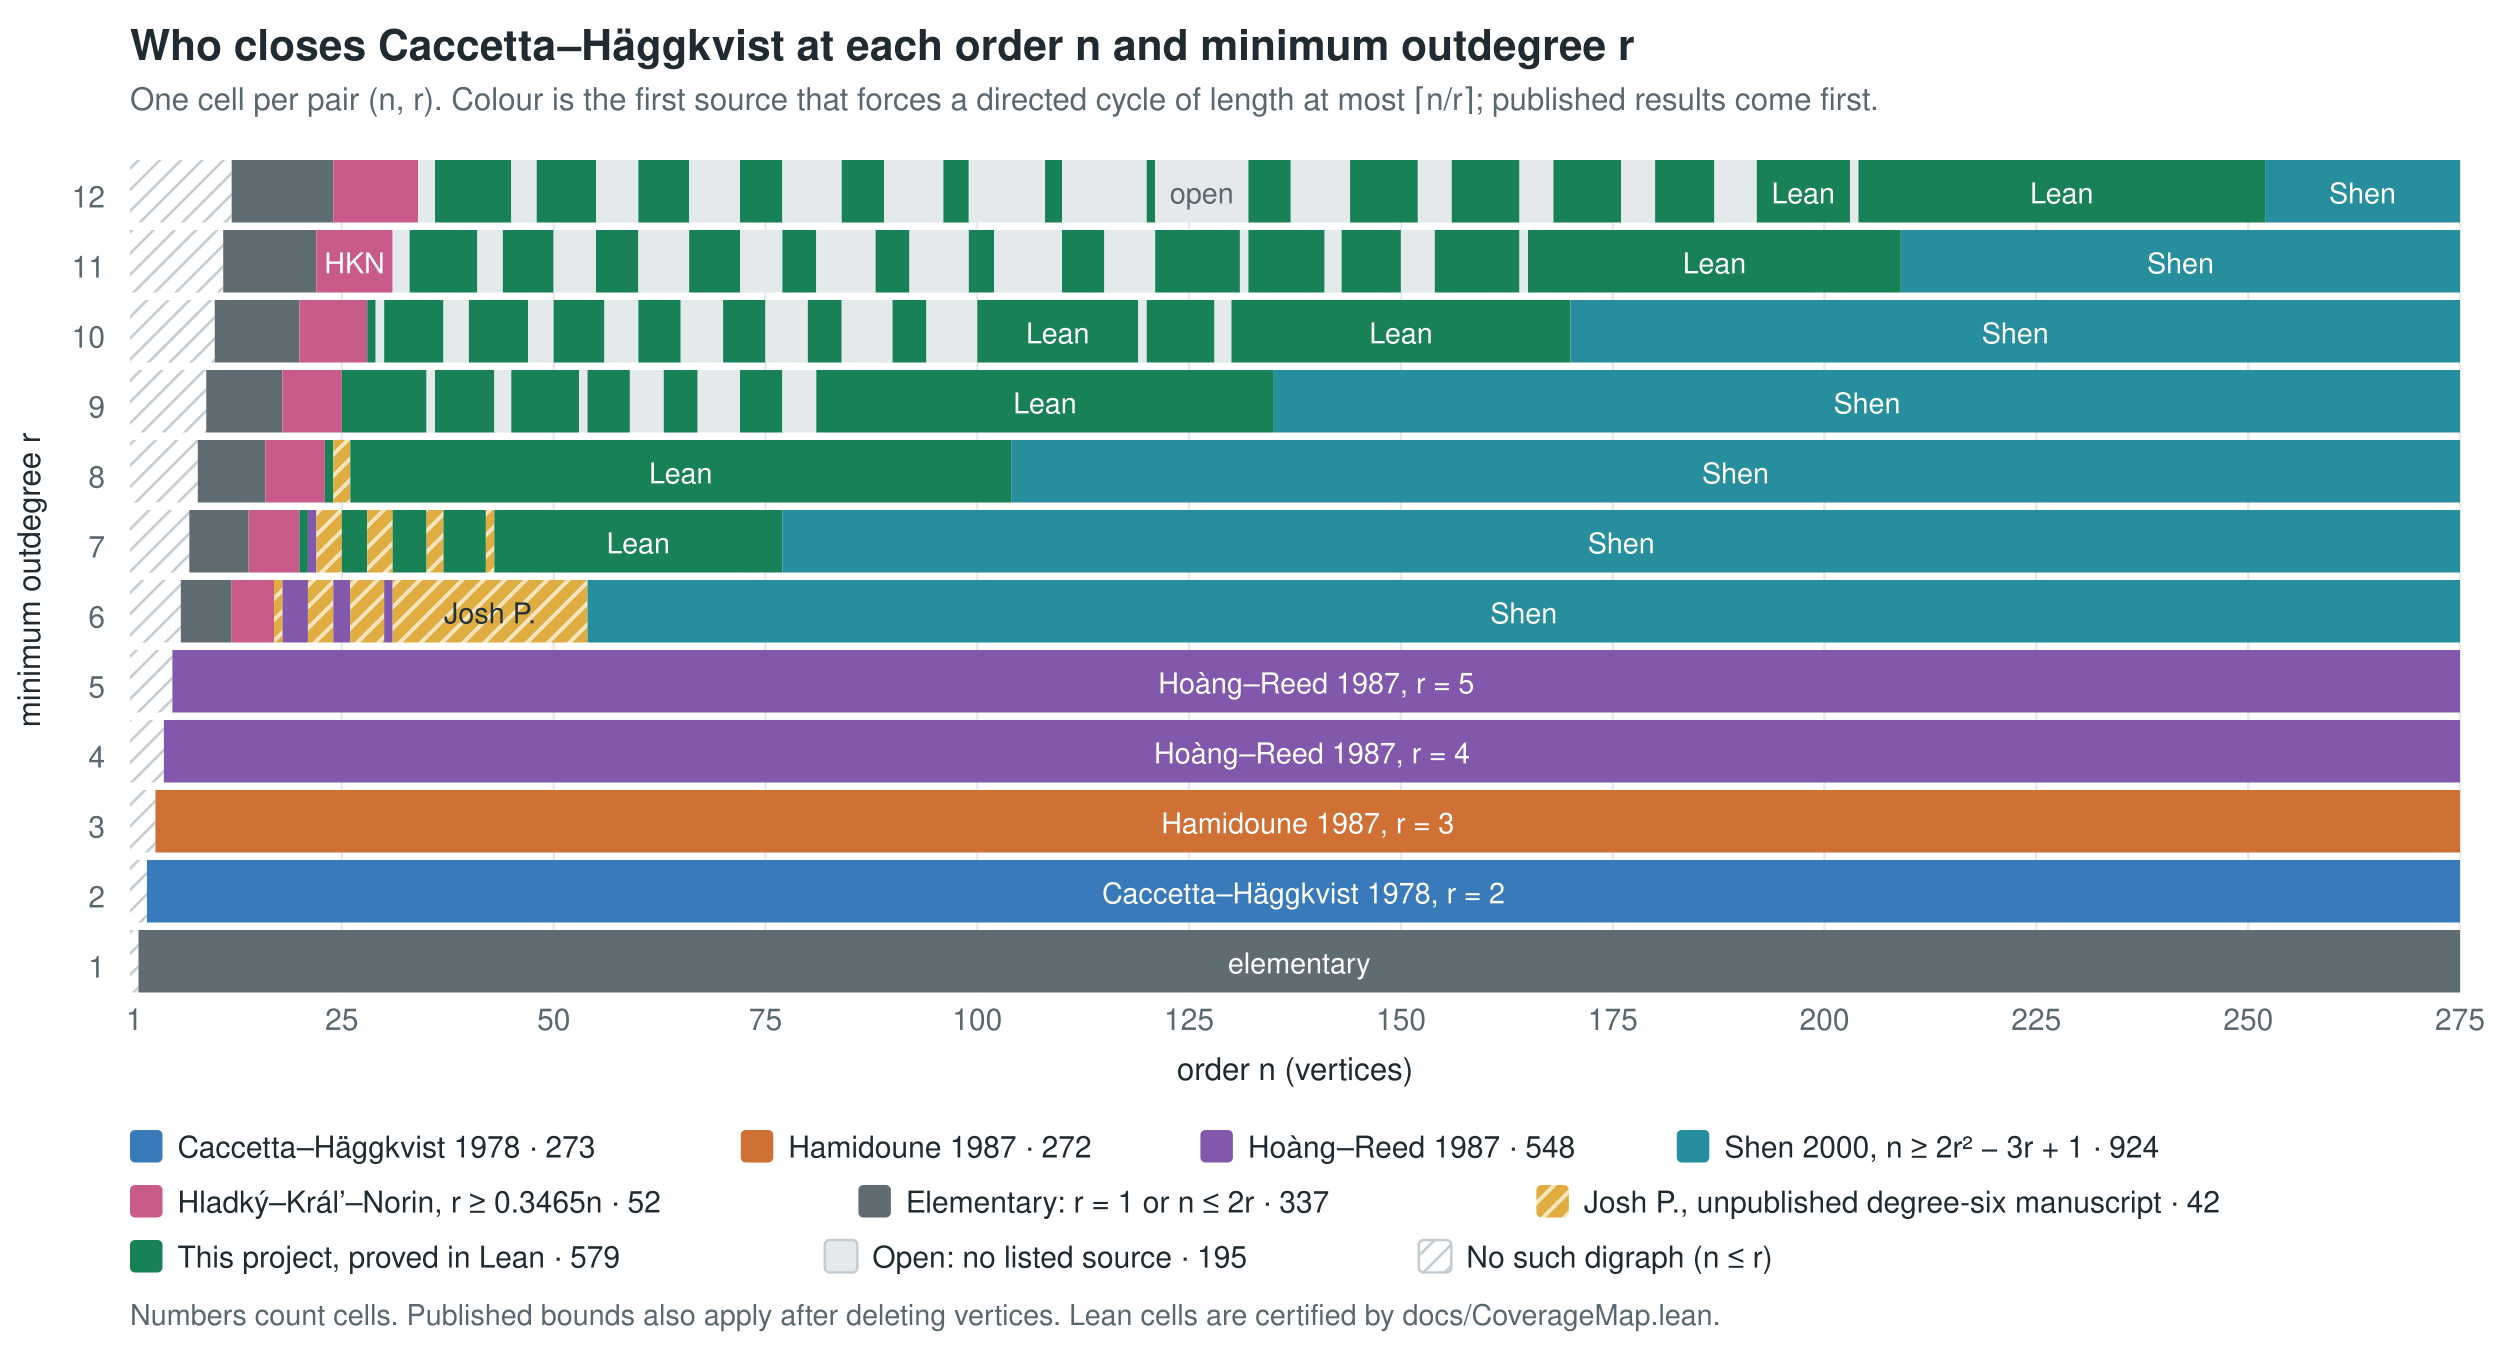
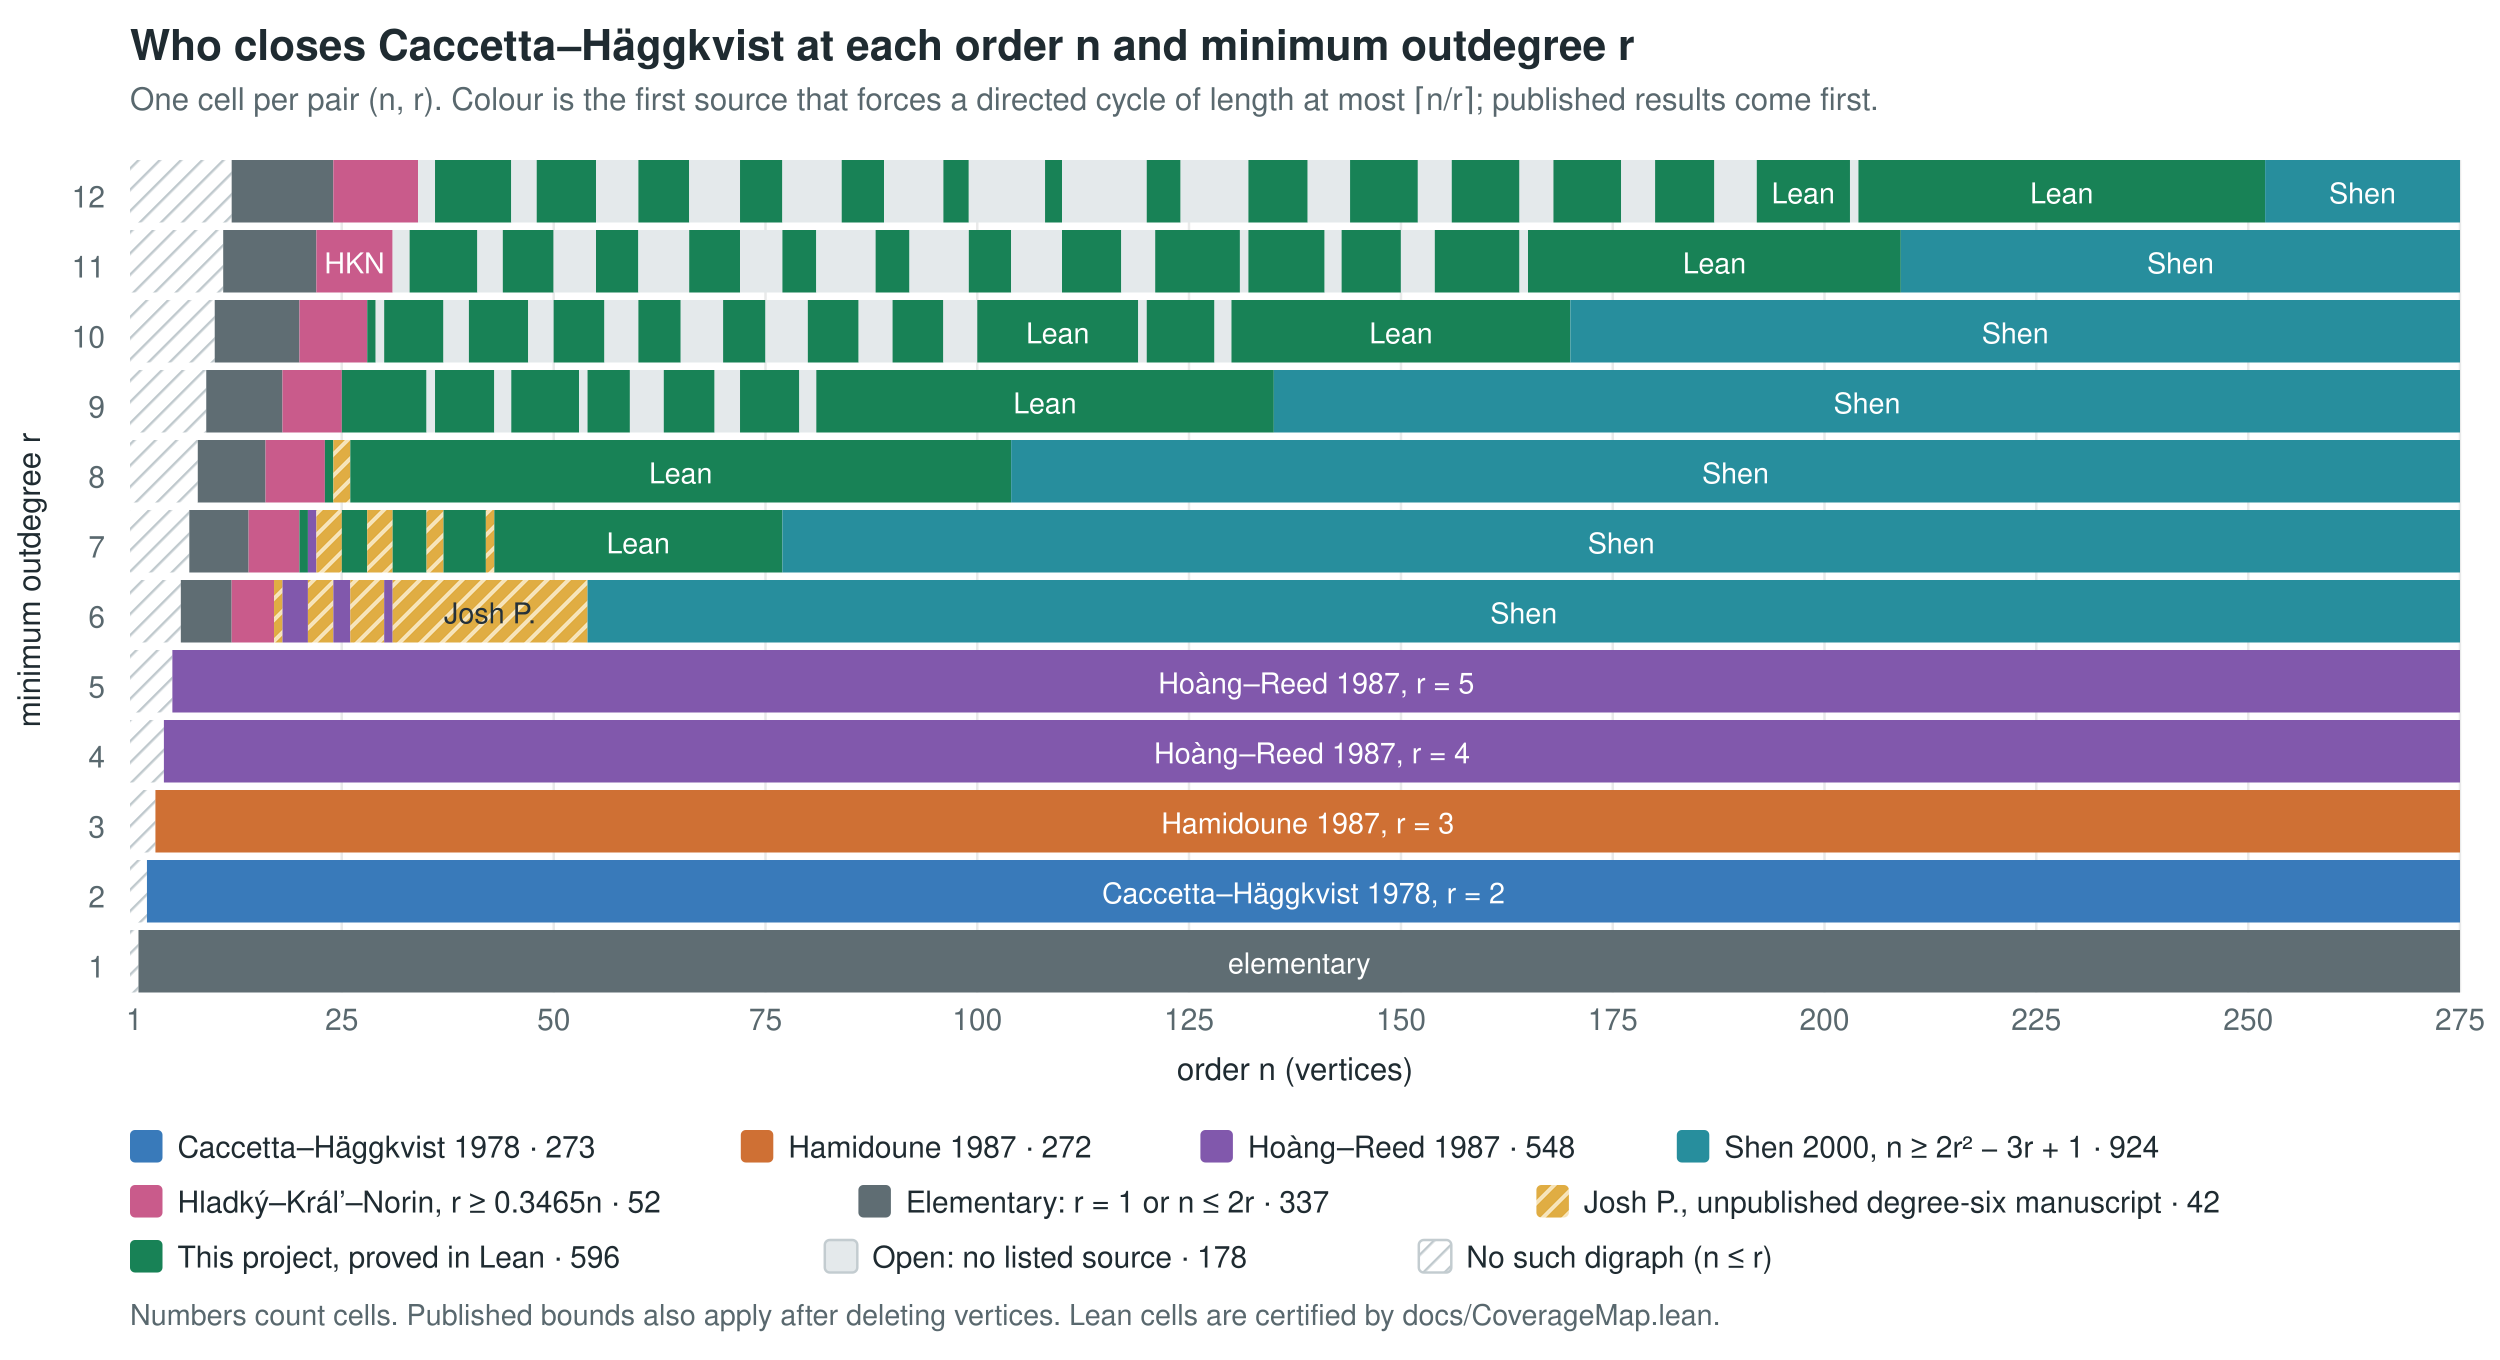
<svg xmlns="http://www.w3.org/2000/svg" viewBox="0 0 1000 544" width="1000" height="544" font-family="-apple-system,BlinkMacSystemFont,Segoe UI,Helvetica,Arial,sans-serif">
  <defs>
    <pattern id="gold" width="6" height="6" patternUnits="userSpaceOnUse" patternTransform="rotate(45)">
      <rect width="6" height="6" fill="#e0ad43" />
      <rect width="1.6" height="6" fill="#f6e3b8" />
    </pattern>
    <pattern id="void" width="6" height="6" patternUnits="userSpaceOnUse" patternTransform="rotate(45)">
      <rect width="6" height="6" fill="#ffffff" />
      <rect width="1" height="6" fill="#c3ccd0" />
    </pattern>
  </defs>
  <rect width="1000" height="544" fill="#ffffff" />
  <text x="52" y="24" font-size="17" font-weight="600" fill="#1f2b31">Who closes Caccetta–Häggkvist at each order n and minimum outdegree r</text>
  <text x="52" y="44" font-size="12.5" fill="#59686e">One cell per pair (n, r). Colour is the first source that forces a directed cycle of length at most ⌈n/r⌉; published results come first.</text>
  <line x1="136.7" x2="136.7" y1="64" y2="397" stroke="#1f2b31" stroke-opacity=".10" />
  <line x1="221.5" x2="221.5" y1="64" y2="397" stroke="#1f2b31" stroke-opacity=".10" />
  <line x1="306.2" x2="306.2" y1="64" y2="397" stroke="#1f2b31" stroke-opacity=".10" />
  <line x1="390.9" x2="390.9" y1="64" y2="397" stroke="#1f2b31" stroke-opacity=".10" />
  <line x1="475.6" x2="475.6" y1="64" y2="397" stroke="#1f2b31" stroke-opacity=".10" />
  <line x1="560.4" x2="560.4" y1="64" y2="397" stroke="#1f2b31" stroke-opacity=".10" />
  <line x1="645.1" x2="645.1" y1="64" y2="397" stroke="#1f2b31" stroke-opacity=".10" />
  <line x1="729.8" x2="729.8" y1="64" y2="397" stroke="#1f2b31" stroke-opacity=".10" />
  <line x1="814.5" x2="814.5" y1="64" y2="397" stroke="#1f2b31" stroke-opacity=".10" />
  <line x1="899.3" x2="899.3" y1="64" y2="397" stroke="#1f2b31" stroke-opacity=".10" />
  <line x1="984.0" x2="984.0" y1="64" y2="397" stroke="#1f2b31" stroke-opacity=".10" />
  <text x="42" y="387.0" font-size="12" text-anchor="end" dominant-baseline="middle" fill="#59686e">1</text>
  <rect x="52.00" y="372" width="3.39" height="25" fill="url(#void)" />
  <rect x="55.39" y="372" width="928.61" height="25" fill="#5f6d73" />
  <text x="519.7" y="385.5" font-size="11.5" text-anchor="middle" dominant-baseline="middle" fill="#ffffff">elementary</text>
  <text x="42" y="359.0" font-size="12" text-anchor="end" dominant-baseline="middle" fill="#59686e">2</text>
  <rect x="52.00" y="344" width="6.78" height="25" fill="url(#void)" />
  <rect x="58.78" y="344" width="925.22" height="25" fill="#397aba" />
  <text x="521.4" y="357.5" font-size="11.5" text-anchor="middle" dominant-baseline="middle" fill="#ffffff">Caccetta–Häggkvist 1978, r = 2</text>
  <text x="42" y="331.0" font-size="12" text-anchor="end" dominant-baseline="middle" fill="#59686e">3</text>
  <rect x="52.00" y="316" width="10.17" height="25" fill="url(#void)" />
  <rect x="62.17" y="316" width="921.83" height="25" fill="#cf7034" />
  <text x="523.1" y="329.5" font-size="11.5" text-anchor="middle" dominant-baseline="middle" fill="#ffffff">Hamidoune 1987, r = 3</text>
  <text x="42" y="303.0" font-size="12" text-anchor="end" dominant-baseline="middle" fill="#59686e">4</text>
  <rect x="52.00" y="288" width="13.56" height="25" fill="url(#void)" />
  <rect x="65.56" y="288" width="918.44" height="25" fill="#8158ac" />
  <text x="524.8" y="301.5" font-size="11.5" text-anchor="middle" dominant-baseline="middle" fill="#ffffff">Hoàng–Reed 1987, r = 4</text>
  <text x="42" y="275.0" font-size="12" text-anchor="end" dominant-baseline="middle" fill="#59686e">5</text>
  <rect x="52.00" y="260" width="16.95" height="25" fill="url(#void)" />
  <rect x="68.95" y="260" width="915.05" height="25" fill="#8158ac" />
  <text x="526.5" y="273.5" font-size="11.5" text-anchor="middle" dominant-baseline="middle" fill="#ffffff">Hoàng–Reed 1987, r = 5</text>
  <text x="42" y="247.0" font-size="12" text-anchor="end" dominant-baseline="middle" fill="#59686e">6</text>
  <rect x="52.00" y="232" width="20.33" height="25" fill="url(#void)" />
  <rect x="72.33" y="232" width="20.33" height="25" fill="#5f6d73" />
  <rect x="92.67" y="232" width="16.95" height="25" fill="#c95b8b" />
  <rect x="109.61" y="232" width="3.39" height="25" fill="url(#gold)" />
  <rect x="113.00" y="232" width="10.17" height="25" fill="#8158ac" />
  <rect x="123.17" y="232" width="10.17" height="25" fill="url(#gold)" />
  <rect x="133.34" y="232" width="6.78" height="25" fill="#8158ac" />
  <rect x="140.12" y="232" width="13.56" height="25" fill="url(#gold)" />
  <rect x="153.67" y="232" width="3.39" height="25" fill="#8158ac" />
  <rect x="157.06" y="232" width="77.95" height="25" fill="url(#gold)" />
  <text x="196.0" y="245.5" font-size="11.5" text-anchor="middle" dominant-baseline="middle" fill="#24313a">Josh P.</text>
  <rect x="235.01" y="232" width="748.99" height="25" fill="#278e9d" />
  <text x="609.5" y="245.5" font-size="11.5" text-anchor="middle" dominant-baseline="middle" fill="#ffffff">Shen</text>
  <text x="42" y="219.0" font-size="12" text-anchor="end" dominant-baseline="middle" fill="#59686e">7</text>
  <rect x="52.00" y="204" width="23.72" height="25" fill="url(#void)" />
  <rect x="75.72" y="204" width="23.72" height="25" fill="#5f6d73" />
  <rect x="99.45" y="204" width="20.33" height="25" fill="#c95b8b" />
  <rect x="119.78" y="204" width="3.39" height="25" fill="#188256" />
  <rect x="123.17" y="204" width="3.39" height="25" fill="#8158ac" />
  <rect x="126.56" y="204" width="10.17" height="25" fill="url(#gold)" />
  <rect x="136.73" y="204" width="10.17" height="25" fill="#188256" />
  <rect x="146.89" y="204" width="10.17" height="25" fill="url(#gold)" />
  <rect x="157.06" y="204" width="13.56" height="25" fill="#188256" />
  <rect x="170.62" y="204" width="6.78" height="25" fill="url(#gold)" />
  <rect x="177.40" y="204" width="16.95" height="25" fill="#188256" />
  <rect x="194.34" y="204" width="3.39" height="25" fill="url(#gold)" />
  <rect x="197.73" y="204" width="115.23" height="25" fill="#188256" />
  <text x="255.3" y="217.5" font-size="11.5" text-anchor="middle" dominant-baseline="middle" fill="#ffffff">Lean</text>
  <rect x="312.96" y="204" width="671.04" height="25" fill="#278e9d" />
  <text x="648.5" y="217.5" font-size="11.5" text-anchor="middle" dominant-baseline="middle" fill="#ffffff">Shen</text>
  <text x="42" y="191.0" font-size="12" text-anchor="end" dominant-baseline="middle" fill="#59686e">8</text>
  <rect x="52.00" y="176" width="27.11" height="25" fill="url(#void)" />
  <rect x="79.11" y="176" width="27.11" height="25" fill="#5f6d73" />
  <rect x="106.23" y="176" width="23.72" height="25" fill="#c95b8b" />
  <rect x="129.95" y="176" width="3.39" height="25" fill="#188256" />
  <rect x="133.34" y="176" width="6.78" height="25" fill="url(#gold)" />
  <rect x="140.12" y="176" width="264.35" height="25" fill="#188256" />
  <text x="272.3" y="189.5" font-size="11.5" text-anchor="middle" dominant-baseline="middle" fill="#ffffff">Lean</text>
  <rect x="404.47" y="176" width="579.53" height="25" fill="#278e9d" />
  <text x="694.2" y="189.5" font-size="11.5" text-anchor="middle" dominant-baseline="middle" fill="#ffffff">Shen</text>
  <text x="42" y="163.0" font-size="12" text-anchor="end" dominant-baseline="middle" fill="#59686e">9</text>
  <rect x="52.00" y="148" width="30.50" height="25" fill="url(#void)" />
  <rect x="82.50" y="148" width="30.50" height="25" fill="#5f6d73" />
  <rect x="113.00" y="148" width="23.72" height="25" fill="#c95b8b" />
  <rect x="136.73" y="148" width="33.89" height="25" fill="#188256" />
  <rect x="170.62" y="148" width="3.39" height="25" fill="#e4e9eb" />
  <rect x="174.01" y="148" width="23.72" height="25" fill="#188256" />
  <rect x="197.73" y="148" width="6.78" height="25" fill="#e4e9eb" />
  <rect x="204.51" y="148" width="27.11" height="25" fill="#188256" />
  <rect x="231.62" y="148" width="3.39" height="25" fill="#e4e9eb" />
  <rect x="235.01" y="148" width="16.95" height="25" fill="#188256" />
  <rect x="251.96" y="148" width="13.56" height="25" fill="#e4e9eb" />
-   <rect x="265.51" y="148" width="13.56" height="25" fill="#188256" />
-   <rect x="279.07" y="148" width="16.95" height="25" fill="#e4e9eb" />
-   <rect x="296.01" y="148" width="16.95" height="25" fill="#188256" />
-   <rect x="312.96" y="148" width="13.56" height="25" fill="#e4e9eb" />
+   <rect x="265.51" y="148" width="20.33" height="25" fill="#188256" />
+   <rect x="285.85" y="148" width="10.17" height="25" fill="#e4e9eb" />
+   <rect x="296.01" y="148" width="23.72" height="25" fill="#188256" />
+   <rect x="319.74" y="148" width="6.78" height="25" fill="#e4e9eb" />
  <rect x="326.52" y="148" width="183.01" height="25" fill="#188256" />
  <text x="418.0" y="161.5" font-size="11.5" text-anchor="middle" dominant-baseline="middle" fill="#ffffff">Lean</text>
  <rect x="509.53" y="148" width="474.47" height="25" fill="#278e9d" />
  <text x="746.8" y="161.5" font-size="11.5" text-anchor="middle" dominant-baseline="middle" fill="#ffffff">Shen</text>
  <text x="42" y="135.0" font-size="12" text-anchor="end" dominant-baseline="middle" fill="#59686e">10</text>
  <rect x="52.00" y="120" width="33.89" height="25" fill="url(#void)" />
  <rect x="85.89" y="120" width="33.89" height="25" fill="#5f6d73" />
  <rect x="119.78" y="120" width="27.11" height="25" fill="#c95b8b" />
  <rect x="146.89" y="120" width="3.39" height="25" fill="#188256" />
  <rect x="150.28" y="120" width="3.39" height="25" fill="#e4e9eb" />
  <rect x="153.67" y="120" width="23.72" height="25" fill="#188256" />
  <rect x="177.40" y="120" width="10.17" height="25" fill="#e4e9eb" />
  <rect x="187.56" y="120" width="23.72" height="25" fill="#188256" />
  <rect x="211.29" y="120" width="10.17" height="25" fill="#e4e9eb" />
  <rect x="221.45" y="120" width="20.33" height="25" fill="#188256" />
  <rect x="241.79" y="120" width="13.56" height="25" fill="#e4e9eb" />
  <rect x="255.35" y="120" width="16.95" height="25" fill="#188256" />
  <rect x="272.29" y="120" width="16.95" height="25" fill="#e4e9eb" />
  <rect x="289.24" y="120" width="16.95" height="25" fill="#188256" />
  <rect x="306.18" y="120" width="16.95" height="25" fill="#e4e9eb" />
-   <rect x="323.13" y="120" width="13.56" height="25" fill="#188256" />
-   <rect x="336.68" y="120" width="20.33" height="25" fill="#e4e9eb" />
-   <rect x="357.02" y="120" width="13.56" height="25" fill="#188256" />
-   <rect x="370.57" y="120" width="20.33" height="25" fill="#e4e9eb" />
+   <rect x="323.13" y="120" width="20.33" height="25" fill="#188256" />
+   <rect x="343.46" y="120" width="13.56" height="25" fill="#e4e9eb" />
+   <rect x="357.02" y="120" width="20.33" height="25" fill="#188256" />
+   <rect x="377.35" y="120" width="13.56" height="25" fill="#e4e9eb" />
  <rect x="390.91" y="120" width="64.39" height="25" fill="#188256" />
  <text x="423.1" y="133.5" font-size="11.5" text-anchor="middle" dominant-baseline="middle" fill="#ffffff">Lean</text>
  <rect x="455.30" y="120" width="3.39" height="25" fill="#e4e9eb" />
  <rect x="458.69" y="120" width="27.11" height="25" fill="#188256" />
  <rect x="485.80" y="120" width="6.78" height="25" fill="#e4e9eb" />
  <rect x="492.58" y="120" width="135.56" height="25" fill="#188256" />
  <text x="560.4" y="133.5" font-size="11.5" text-anchor="middle" dominant-baseline="middle" fill="#ffffff">Lean</text>
  <rect x="628.15" y="120" width="355.85" height="25" fill="#278e9d" />
  <text x="806.1" y="133.5" font-size="11.5" text-anchor="middle" dominant-baseline="middle" fill="#ffffff">Shen</text>
  <text x="42" y="107.0" font-size="12" text-anchor="end" dominant-baseline="middle" fill="#59686e">11</text>
  <rect x="52.00" y="92" width="37.28" height="25" fill="url(#void)" />
  <rect x="89.28" y="92" width="37.28" height="25" fill="#5f6d73" />
  <rect x="126.56" y="92" width="30.50" height="25" fill="#c95b8b" />
  <text x="141.8" y="105.5" font-size="11.5" text-anchor="middle" dominant-baseline="middle" fill="#ffffff">HKN</text>
  <rect x="157.06" y="92" width="6.78" height="25" fill="#e4e9eb" />
  <rect x="163.84" y="92" width="27.11" height="25" fill="#188256" />
  <rect x="190.95" y="92" width="10.17" height="25" fill="#e4e9eb" />
  <rect x="201.12" y="92" width="20.33" height="25" fill="#188256" />
  <rect x="221.45" y="92" width="16.95" height="25" fill="#e4e9eb" />
  <rect x="238.40" y="92" width="16.95" height="25" fill="#188256" />
  <rect x="255.35" y="92" width="20.33" height="25" fill="#e4e9eb" />
  <rect x="275.68" y="92" width="20.33" height="25" fill="#188256" />
  <rect x="296.01" y="92" width="16.95" height="25" fill="#e4e9eb" />
  <rect x="312.96" y="92" width="13.56" height="25" fill="#188256" />
  <rect x="326.52" y="92" width="23.72" height="25" fill="#e4e9eb" />
  <rect x="350.24" y="92" width="13.56" height="25" fill="#188256" />
  <rect x="363.80" y="92" width="23.72" height="25" fill="#e4e9eb" />
-   <rect x="387.52" y="92" width="10.17" height="25" fill="#188256" />
-   <rect x="397.69" y="92" width="27.11" height="25" fill="#e4e9eb" />
-   <rect x="424.80" y="92" width="16.95" height="25" fill="#188256" />
-   <rect x="441.75" y="92" width="20.33" height="25" fill="#e4e9eb" />
+   <rect x="387.52" y="92" width="16.95" height="25" fill="#188256" />
+   <rect x="404.47" y="92" width="20.33" height="25" fill="#e4e9eb" />
+   <rect x="424.80" y="92" width="23.72" height="25" fill="#188256" />
+   <rect x="448.52" y="92" width="13.56" height="25" fill="#e4e9eb" />
  <rect x="462.08" y="92" width="33.89" height="25" fill="#188256" />
  <rect x="495.97" y="92" width="3.39" height="25" fill="#e4e9eb" />
  <rect x="499.36" y="92" width="30.50" height="25" fill="#188256" />
  <rect x="529.86" y="92" width="6.78" height="25" fill="#e4e9eb" />
  <rect x="536.64" y="92" width="23.72" height="25" fill="#188256" />
  <rect x="560.36" y="92" width="13.56" height="25" fill="#e4e9eb" />
  <rect x="573.92" y="92" width="33.89" height="25" fill="#188256" />
  <rect x="607.81" y="92" width="3.39" height="25" fill="#e4e9eb" />
  <rect x="611.20" y="92" width="149.12" height="25" fill="#188256" />
  <text x="685.8" y="105.5" font-size="11.5" text-anchor="middle" dominant-baseline="middle" fill="#ffffff">Lean</text>
  <rect x="760.32" y="92" width="223.68" height="25" fill="#278e9d" />
  <text x="872.2" y="105.5" font-size="11.5" text-anchor="middle" dominant-baseline="middle" fill="#ffffff">Shen</text>
  <text x="42" y="79.0" font-size="12" text-anchor="end" dominant-baseline="middle" fill="#59686e">12</text>
  <rect x="52.00" y="64" width="40.67" height="25" fill="url(#void)" />
  <rect x="92.67" y="64" width="40.67" height="25" fill="#5f6d73" />
  <rect x="133.34" y="64" width="33.89" height="25" fill="#c95b8b" />
  <rect x="167.23" y="64" width="6.78" height="25" fill="#e4e9eb" />
  <rect x="174.01" y="64" width="30.50" height="25" fill="#188256" />
  <rect x="204.51" y="64" width="10.17" height="25" fill="#e4e9eb" />
  <rect x="214.68" y="64" width="23.72" height="25" fill="#188256" />
  <rect x="238.40" y="64" width="16.95" height="25" fill="#e4e9eb" />
  <rect x="255.35" y="64" width="20.33" height="25" fill="#188256" />
  <rect x="275.68" y="64" width="20.33" height="25" fill="#e4e9eb" />
  <rect x="296.01" y="64" width="16.95" height="25" fill="#188256" />
  <rect x="312.96" y="64" width="23.72" height="25" fill="#e4e9eb" />
  <rect x="336.68" y="64" width="16.95" height="25" fill="#188256" />
  <rect x="353.63" y="64" width="23.72" height="25" fill="#e4e9eb" />
  <rect x="377.35" y="64" width="10.17" height="25" fill="#188256" />
  <rect x="387.52" y="64" width="30.50" height="25" fill="#e4e9eb" />
  <rect x="418.02" y="64" width="6.78" height="25" fill="#188256" />
  <rect x="424.80" y="64" width="33.89" height="25" fill="#e4e9eb" />
-   <rect x="458.69" y="64" width="3.39" height="25" fill="#188256" />
-   <rect x="462.08" y="64" width="37.28" height="25" fill="#e4e9eb" />
-   <text x="480.7" y="77.5" font-size="11.5" text-anchor="middle" dominant-baseline="middle" fill="#59686e">open</text>
-   <rect x="499.36" y="64" width="16.95" height="25" fill="#188256" />
-   <rect x="516.31" y="64" width="23.72" height="25" fill="#e4e9eb" />
+   <rect x="458.69" y="64" width="13.56" height="25" fill="#188256" />
+   <rect x="472.25" y="64" width="27.11" height="25" fill="#e4e9eb" />
+   <rect x="499.36" y="64" width="23.72" height="25" fill="#188256" />
+   <rect x="523.08" y="64" width="16.95" height="25" fill="#e4e9eb" />
  <rect x="540.03" y="64" width="27.11" height="25" fill="#188256" />
  <rect x="567.14" y="64" width="13.56" height="25" fill="#e4e9eb" />
  <rect x="580.70" y="64" width="27.11" height="25" fill="#188256" />
  <rect x="607.81" y="64" width="13.56" height="25" fill="#e4e9eb" />
  <rect x="621.37" y="64" width="27.11" height="25" fill="#188256" />
  <rect x="648.48" y="64" width="13.56" height="25" fill="#e4e9eb" />
  <rect x="662.04" y="64" width="23.72" height="25" fill="#188256" />
  <rect x="685.76" y="64" width="16.95" height="25" fill="#e4e9eb" />
  <rect x="702.71" y="64" width="37.28" height="25" fill="#188256" />
  <text x="721.3" y="77.5" font-size="11.5" text-anchor="middle" dominant-baseline="middle" fill="#ffffff">Lean</text>
  <rect x="739.99" y="64" width="3.39" height="25" fill="#e4e9eb" />
  <rect x="743.37" y="64" width="162.68" height="25" fill="#188256" />
  <text x="824.7" y="77.5" font-size="11.5" text-anchor="middle" dominant-baseline="middle" fill="#ffffff">Lean</text>
  <rect x="906.05" y="64" width="77.95" height="25" fill="#278e9d" />
  <text x="945.0" y="77.5" font-size="11.5" text-anchor="middle" dominant-baseline="middle" fill="#ffffff">Shen</text>
  <text x="53.7" y="412" font-size="12" text-anchor="middle" fill="#59686e">1</text>
  <text x="136.7" y="412" font-size="12" text-anchor="middle" fill="#59686e">25</text>
  <text x="221.5" y="412" font-size="12" text-anchor="middle" fill="#59686e">50</text>
  <text x="306.2" y="412" font-size="12" text-anchor="middle" fill="#59686e">75</text>
  <text x="390.9" y="412" font-size="12" text-anchor="middle" fill="#59686e">100</text>
  <text x="475.6" y="412" font-size="12" text-anchor="middle" fill="#59686e">125</text>
  <text x="560.4" y="412" font-size="12" text-anchor="middle" fill="#59686e">150</text>
  <text x="645.1" y="412" font-size="12" text-anchor="middle" fill="#59686e">175</text>
  <text x="729.8" y="412" font-size="12" text-anchor="middle" fill="#59686e">200</text>
  <text x="814.5" y="412" font-size="12" text-anchor="middle" fill="#59686e">225</text>
  <text x="899.3" y="412" font-size="12" text-anchor="middle" fill="#59686e">250</text>
  <text x="984.0" y="412" font-size="12" text-anchor="middle" fill="#59686e">275</text>
  <text x="518.0" y="432" font-size="12.5" text-anchor="middle" fill="#1f2b31">order n (vertices)</text>
  <text x="16" y="232.0" font-size="12.5" text-anchor="middle" fill="#1f2b31" transform="rotate(-90 16 232.0)">minimum outdegree r</text>
  <rect x="52" y="452" width="13" height="13" rx="2" fill="#397aba" />
  <text x="71" y="463" font-size="12" fill="#1f2b31">Caccetta–Häggkvist 1978  ·  273</text>
  <rect x="296.32" y="452" width="13" height="13" rx="2" fill="#cf7034" />
  <text x="315.32" y="463" font-size="12" fill="#1f2b31">Hamidoune 1987  ·  272</text>
  <rect x="480.16" y="452" width="13" height="13" rx="2" fill="#8158ac" />
  <text x="499.16" y="463" font-size="12" fill="#1f2b31">Hoàng–Reed 1987  ·  548</text>
  <rect x="670.72" y="452" width="13" height="13" rx="2" fill="#278e9d" />
  <text x="689.72" y="463" font-size="12" fill="#1f2b31">Shen 2000, n ≥ 2r² − 3r + 1  ·  924</text>
  <rect x="52" y="474" width="13" height="13" rx="2" fill="#c95b8b" />
  <text x="71" y="485" font-size="12" fill="#1f2b31">Hladký–Král’–Norin, r ≥ 0.3465n  ·  52</text>
  <rect x="343.36" y="474" width="13" height="13" rx="2" fill="#5f6d73" />
  <text x="362.36" y="485" font-size="12" fill="#1f2b31">Elementary: r = 1 or n ≤ 2r  ·  337</text>
  <rect x="614.56" y="474" width="13" height="13" rx="2" fill="url(#gold)" />
  <text x="633.56" y="485" font-size="12" fill="#1f2b31">Josh P., unpublished degree-six manuscript  ·  42</text>
  <rect x="52" y="496" width="13" height="13" rx="2" fill="#188256" />
-   <text x="71" y="507" font-size="12" fill="#1f2b31">This project, proved in Lean  ·  579</text>
+   <text x="71" y="507" font-size="12" fill="#1f2b31">This project, proved in Lean  ·  596</text>
  <rect x="329.92" y="496" width="13" height="13" rx="2" fill="#e4e9eb" stroke="#c3ccd0" />
-   <text x="348.92" y="507" font-size="12" fill="#1f2b31">Open: no listed source  ·  195</text>
+   <text x="348.92" y="507" font-size="12" fill="#1f2b31">Open: no listed source  ·  178</text>
  <rect x="567.52" y="496" width="13" height="13" rx="2" fill="url(#void)" stroke="#c3ccd0" />
  <text x="586.52" y="507" font-size="12" fill="#1f2b31">No such digraph (n ≤ r)</text>
  <text x="52" y="530" font-size="11.5" fill="#59686e">Numbers count cells. Published bounds also apply after deleting vertices. Lean cells are certified by docs/CoverageMap.lean.</text>
</svg>
